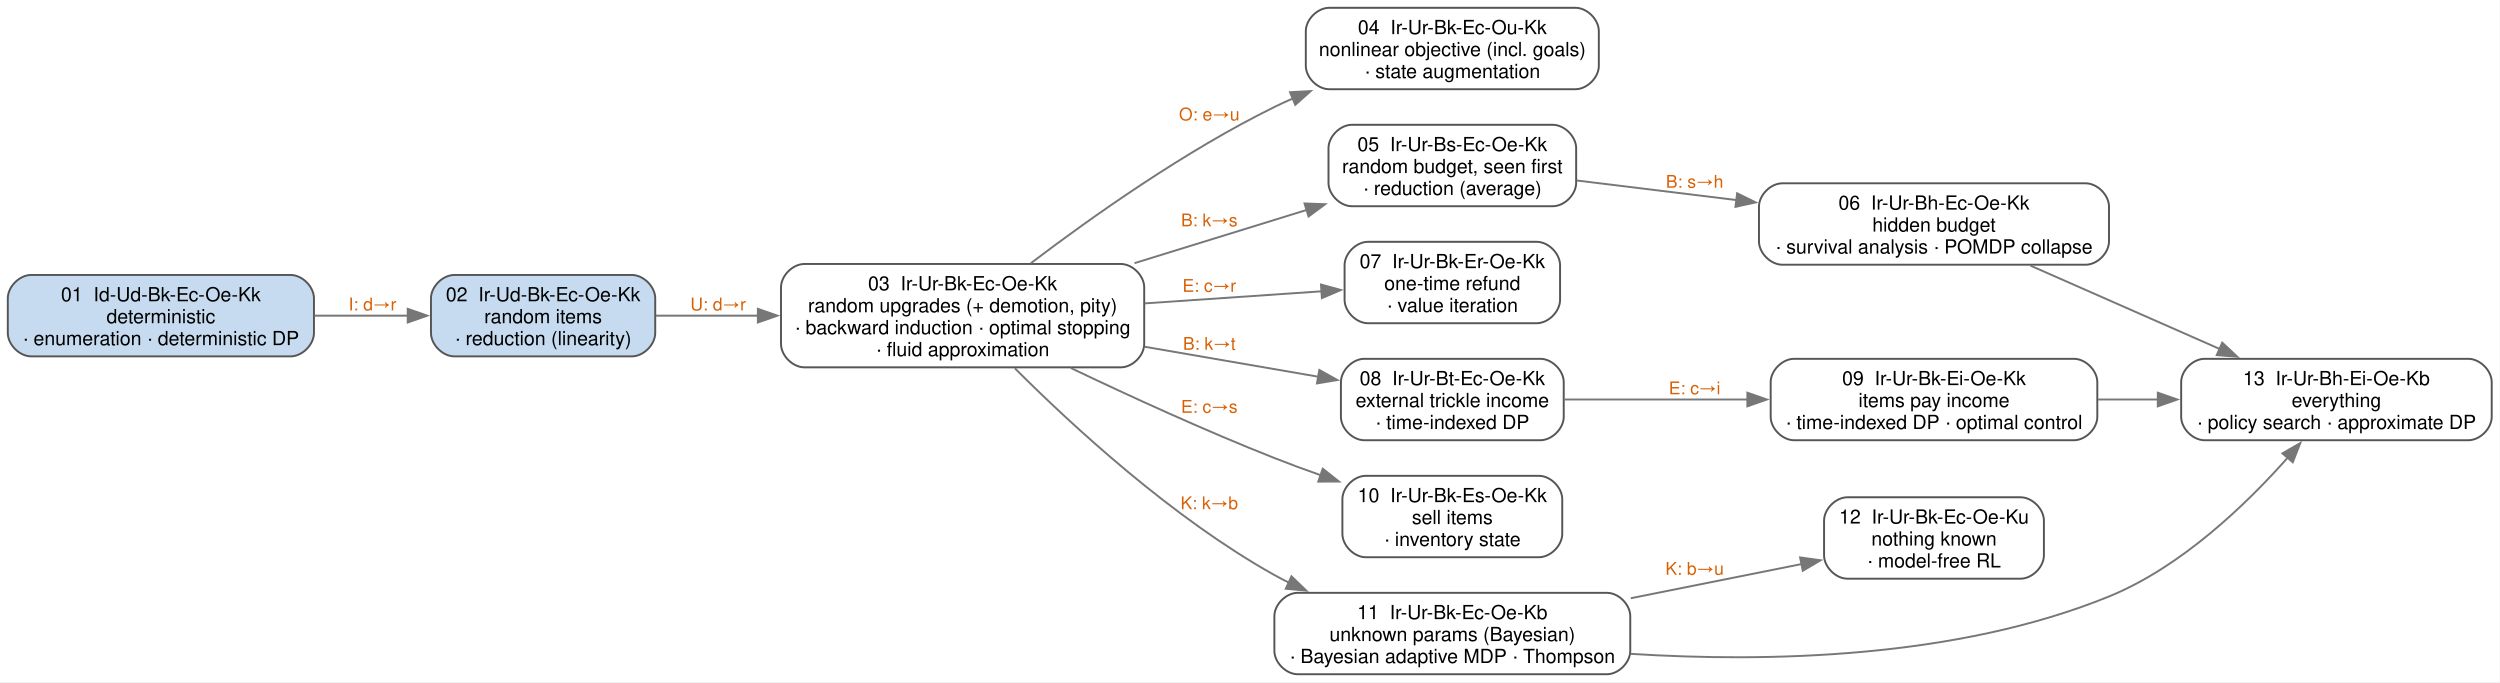
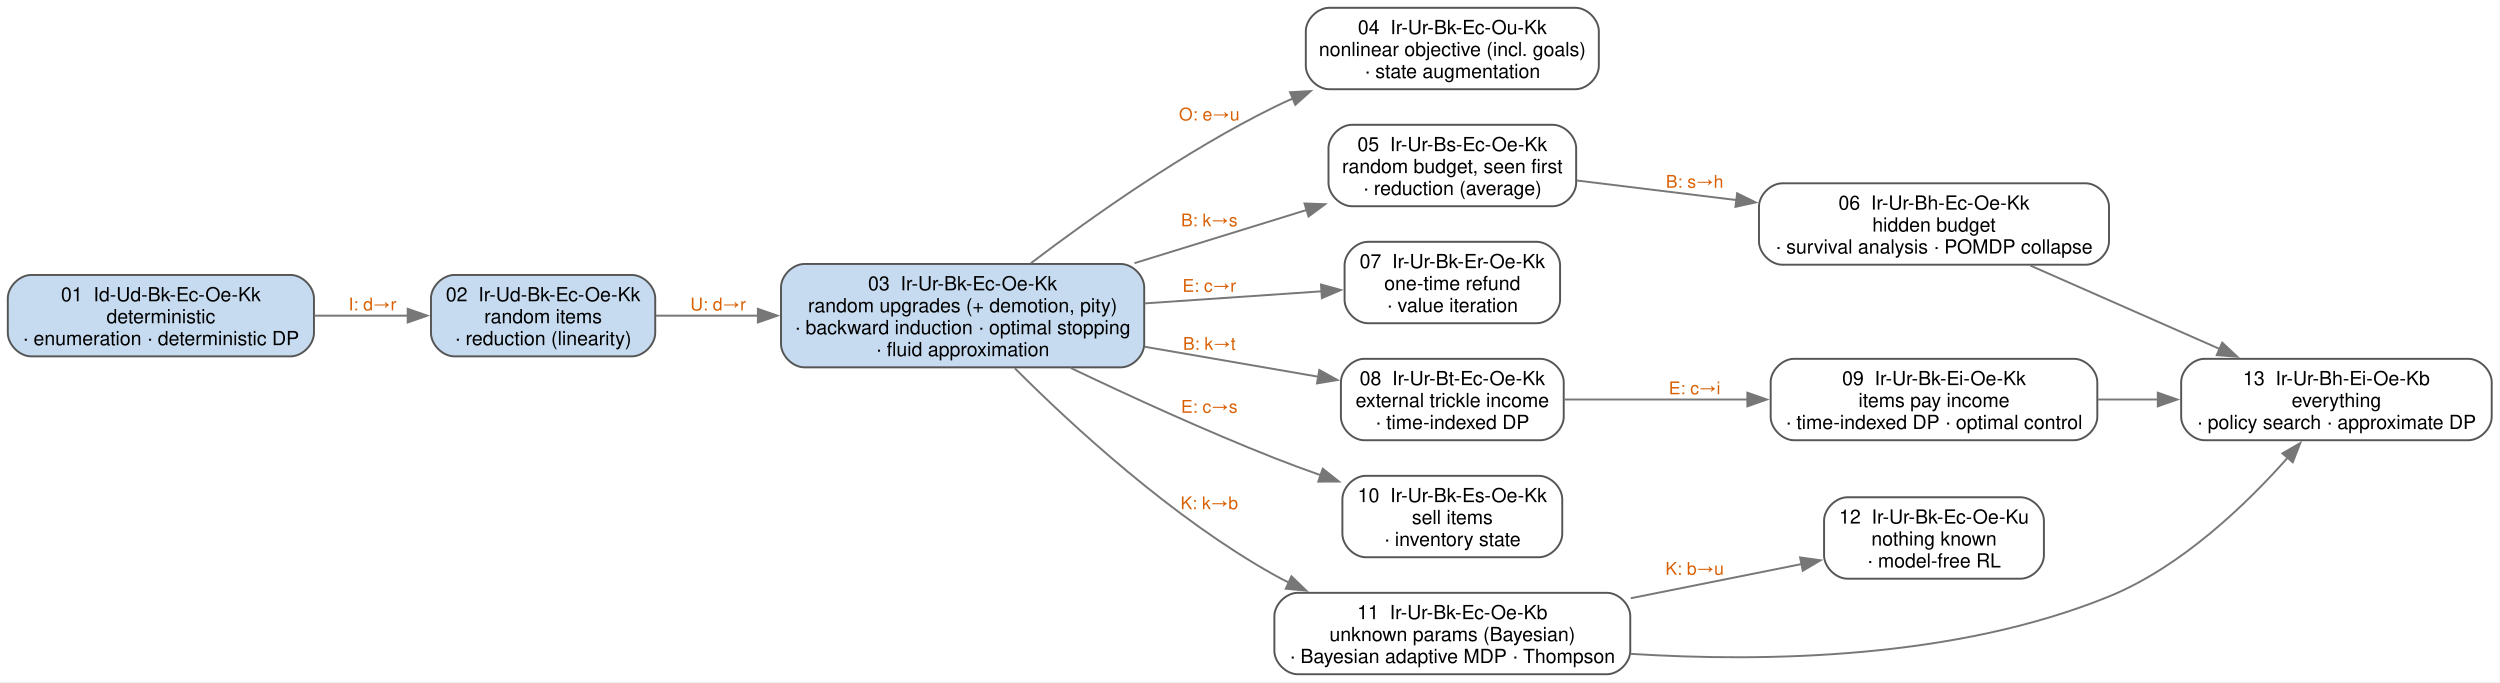
<svg xmlns="http://www.w3.org/2000/svg" width="1282pt" height="350pt" viewBox="0.00 0.00 1282.00 350.00">
  <g id="graph0" class="graph" transform="scale(1 1) rotate(0) translate(4 345.75)">
    <polygon fill="white" stroke="none" points="-4,4 -4,-345.75 1277.75,-345.75 1277.75,4 -4,4" />
    <g id="node1" class="node">
      <path fill="#c6dbef" stroke="#555555" d="M145,-204.75C145,-204.75 12,-204.75 12,-204.75 6,-204.75 0,-198.75 0,-192.75 0,-192.75 0,-175 0,-175 0,-169 6,-163 12,-163 12,-163 145,-163 145,-163 151,-163 157,-169 157,-175 157,-175 157,-192.75 157,-192.75 157,-198.75 151,-204.75 145,-204.75" />
      <text xml:space="preserve" text-anchor="middle" x="78.5" y="-191.25" font-family="Helvetica,sans-Serif" font-size="10.00">01  Id-Ud-Bk-Ec-Oe-Kk</text>
      <text xml:space="preserve" text-anchor="middle" x="78.5" y="-180" font-family="Helvetica,sans-Serif" font-size="10.00">deterministic</text>
      <text xml:space="preserve" text-anchor="middle" x="78.5" y="-168.75" font-family="Helvetica,sans-Serif" font-size="10.00">· enumeration · deterministic DP</text>
    </g>
    <g id="node2" class="node">
      <path fill="#c6dbef" stroke="#555555" d="M320,-204.75C320,-204.75 229,-204.75 229,-204.75 223,-204.75 217,-198.75 217,-192.75 217,-192.75 217,-175 217,-175 217,-169 223,-163 229,-163 229,-163 320,-163 320,-163 326,-163 332,-169 332,-175 332,-175 332,-192.75 332,-192.75 332,-198.75 326,-204.75 320,-204.75" />
      <text xml:space="preserve" text-anchor="middle" x="274.5" y="-191.25" font-family="Helvetica,sans-Serif" font-size="10.00">02  Ir-Ud-Bk-Ec-Oe-Kk</text>
      <text xml:space="preserve" text-anchor="middle" x="274.5" y="-180" font-family="Helvetica,sans-Serif" font-size="10.00">random items</text>
      <text xml:space="preserve" text-anchor="middle" x="274.5" y="-168.75" font-family="Helvetica,sans-Serif" font-size="10.00">· reduction (linearity)</text>
    </g>
    <g id="edge1" class="edge">
      <path fill="none" stroke="#777777" d="M157.29,-183.88C173.24,-183.88 189.91,-183.88 205.48,-183.88" />
      <polygon fill="#777777" stroke="#777777" points="205.08,-187.38 215.08,-183.88 205.08,-180.38 205.08,-187.38" />
      <text xml:space="preserve" text-anchor="middle" x="187" y="-186.57" font-family="Helvetica,sans-Serif" font-size="9.00" fill="#d95f02">I: d→r</text>
    </g>
    <g id="node3" class="node">
-       <path fill="white" stroke="#555555" d="M570.75,-210.38C570.75,-210.38 408.5,-210.38 408.5,-210.38 402.5,-210.38 396.5,-204.38 396.5,-198.38 396.5,-198.38 396.5,-169.38 396.5,-169.38 396.5,-163.38 402.5,-157.38 408.5,-157.38 408.5,-157.38 570.75,-157.38 570.75,-157.38 576.75,-157.38 582.75,-163.38 582.75,-169.38 582.75,-169.38 582.75,-198.38 582.75,-198.38 582.75,-204.38 576.75,-210.38 570.75,-210.38" />
+       <path fill="#c6dbef" stroke="#555555" d="M570.75,-210.38C570.75,-210.38 408.5,-210.38 408.5,-210.38 402.5,-210.38 396.5,-204.38 396.5,-198.38 396.5,-198.38 396.5,-169.38 396.5,-169.38 396.5,-163.38 402.5,-157.38 408.5,-157.38 408.5,-157.38 570.75,-157.38 570.75,-157.38 576.75,-157.38 582.75,-163.38 582.75,-169.38 582.75,-169.38 582.75,-198.38 582.75,-198.38 582.75,-204.38 576.75,-210.38 570.75,-210.38" />
      <text xml:space="preserve" text-anchor="middle" x="489.62" y="-196.88" font-family="Helvetica,sans-Serif" font-size="10.00">03  Ir-Ur-Bk-Ec-Oe-Kk</text>
      <text xml:space="preserve" text-anchor="middle" x="489.62" y="-185.62" font-family="Helvetica,sans-Serif" font-size="10.00">random upgrades (+ demotion, pity)</text>
      <text xml:space="preserve" text-anchor="middle" x="489.62" y="-174.38" font-family="Helvetica,sans-Serif" font-size="10.00">· backward induction · optimal stopping</text>
      <text xml:space="preserve" text-anchor="middle" x="489.62" y="-163.12" font-family="Helvetica,sans-Serif" font-size="10.00">· fluid approximation</text>
    </g>
    <g id="edge2" class="edge">
      <path fill="none" stroke="#777777" d="M332.33,-183.88C348.49,-183.88 366.62,-183.88 384.65,-183.88" />
      <polygon fill="#777777" stroke="#777777" points="384.64,-187.38 394.64,-183.88 384.64,-180.38 384.64,-187.38" />
      <text xml:space="preserve" text-anchor="middle" x="364.25" y="-186.57" font-family="Helvetica,sans-Serif" font-size="9.00" fill="#d95f02">U: d→r</text>
    </g>
    <g id="node4" class="node">
      <path fill="white" stroke="#555555" d="M803.88,-341.75C803.88,-341.75 677.62,-341.75 677.62,-341.75 671.62,-341.75 665.62,-335.75 665.62,-329.75 665.62,-329.75 665.62,-312 665.62,-312 665.62,-306 671.62,-300 677.62,-300 677.62,-300 803.88,-300 803.88,-300 809.88,-300 815.88,-306 815.88,-312 815.88,-312 815.88,-329.75 815.88,-329.75 815.88,-335.75 809.88,-341.75 803.88,-341.75" />
      <text xml:space="preserve" text-anchor="middle" x="740.75" y="-328.25" font-family="Helvetica,sans-Serif" font-size="10.00">04  Ir-Ur-Bk-Ec-Ou-Kk</text>
      <text xml:space="preserve" text-anchor="middle" x="740.75" y="-317" font-family="Helvetica,sans-Serif" font-size="10.00">nonlinear objective (incl. goals)</text>
      <text xml:space="preserve" text-anchor="middle" x="740.75" y="-305.75" font-family="Helvetica,sans-Serif" font-size="10.00">· state augmentation</text>
    </g>
    <g id="edge3" class="edge">
      <path fill="none" stroke="#777777" d="M524.61,-210.77C555.69,-234.37 603.69,-268.36 649.5,-290.88 652.59,-292.39 655.77,-293.86 659.01,-295.28" />
      <polygon fill="#777777" stroke="#777777" points="657.54,-298.46 668.12,-299.05 660.22,-291.99 657.54,-298.46" />
      <text xml:space="preserve" text-anchor="middle" x="616.12" y="-284" font-family="Helvetica,sans-Serif" font-size="9.00" fill="#d95f02">O: e→u</text>
    </g>
    <g id="node5" class="node">
      <path fill="white" stroke="#555555" d="M792.25,-281.75C792.25,-281.75 689.25,-281.75 689.25,-281.75 683.25,-281.75 677.25,-275.75 677.25,-269.75 677.25,-269.75 677.25,-252 677.25,-252 677.25,-246 683.25,-240 689.25,-240 689.25,-240 792.25,-240 792.25,-240 798.25,-240 804.25,-246 804.25,-252 804.25,-252 804.25,-269.75 804.25,-269.75 804.25,-275.75 798.25,-281.75 792.25,-281.75" />
      <text xml:space="preserve" text-anchor="middle" x="740.75" y="-268.25" font-family="Helvetica,sans-Serif" font-size="10.00">05  Ir-Ur-Bs-Ec-Oe-Kk</text>
      <text xml:space="preserve" text-anchor="middle" x="740.75" y="-257" font-family="Helvetica,sans-Serif" font-size="10.00">random budget, seen first</text>
      <text xml:space="preserve" text-anchor="middle" x="740.75" y="-245.75" font-family="Helvetica,sans-Serif" font-size="10.00">· reduction (average)</text>
    </g>
    <g id="edge4" class="edge">
      <path fill="none" stroke="#777777" d="M577.76,-210.81C606.62,-219.73 638.44,-229.56 666.18,-238.13" />
      <polygon fill="#777777" stroke="#777777" points="664.96,-241.42 675.54,-241.03 667.02,-234.73 664.96,-241.42" />
      <text xml:space="preserve" text-anchor="middle" x="616.12" y="-229.69" font-family="Helvetica,sans-Serif" font-size="9.00" fill="#d95f02">B: k→s</text>
    </g>
    <g id="node7" class="node">
      <path fill="white" stroke="#555555" d="M784,-221.75C784,-221.75 697.5,-221.75 697.5,-221.75 691.5,-221.75 685.5,-215.75 685.5,-209.75 685.5,-209.75 685.5,-192 685.5,-192 685.5,-186 691.5,-180 697.5,-180 697.5,-180 784,-180 784,-180 790,-180 796,-186 796,-192 796,-192 796,-209.75 796,-209.75 796,-215.75 790,-221.75 784,-221.75" />
      <text xml:space="preserve" text-anchor="middle" x="740.75" y="-208.25" font-family="Helvetica,sans-Serif" font-size="10.00">07  Ir-Ur-Bk-Er-Oe-Kk</text>
      <text xml:space="preserve" text-anchor="middle" x="740.75" y="-197" font-family="Helvetica,sans-Serif" font-size="10.00">one-time refund</text>
      <text xml:space="preserve" text-anchor="middle" x="740.75" y="-185.75" font-family="Helvetica,sans-Serif" font-size="10.00">· value iteration</text>
    </g>
    <g id="edge6" class="edge">
      <path fill="none" stroke="#777777" d="M583.04,-190.18C613.22,-192.24 646.11,-194.48 673.92,-196.38" />
      <polygon fill="#777777" stroke="#777777" points="673.39,-199.85 683.6,-197.04 673.86,-192.87 673.39,-199.85" />
      <text xml:space="preserve" text-anchor="middle" x="616.12" y="-196.09" font-family="Helvetica,sans-Serif" font-size="9.00" fill="#d95f02">E: c→r</text>
    </g>
    <g id="node8" class="node">
      <path fill="white" stroke="#555555" d="M785.88,-161.75C785.88,-161.75 695.62,-161.75 695.62,-161.75 689.62,-161.75 683.62,-155.75 683.62,-149.75 683.62,-149.75 683.62,-132 683.62,-132 683.62,-126 689.62,-120 695.62,-120 695.62,-120 785.88,-120 785.88,-120 791.88,-120 797.88,-126 797.88,-132 797.88,-132 797.88,-149.75 797.88,-149.75 797.88,-155.75 791.88,-161.75 785.88,-161.75" />
      <text xml:space="preserve" text-anchor="middle" x="740.75" y="-148.25" font-family="Helvetica,sans-Serif" font-size="10.00">08  Ir-Ur-Bt-Ec-Oe-Kk</text>
      <text xml:space="preserve" text-anchor="middle" x="740.75" y="-137" font-family="Helvetica,sans-Serif" font-size="10.00">external trickle income</text>
      <text xml:space="preserve" text-anchor="middle" x="740.75" y="-125.75" font-family="Helvetica,sans-Serif" font-size="10.00">· time-indexed DP</text>
    </g>
    <g id="edge7" class="edge">
      <path fill="none" stroke="#777777" d="M583.04,-167.92C612.61,-162.82 644.78,-157.27 672.23,-152.53" />
      <polygon fill="#777777" stroke="#777777" points="672.54,-156.03 681.8,-150.88 671.35,-149.13 672.54,-156.03" />
      <text xml:space="preserve" text-anchor="middle" x="616.12" y="-166.36" font-family="Helvetica,sans-Serif" font-size="9.00" fill="#d95f02">B: k→t</text>
    </g>
    <g id="node10" class="node">
      <path fill="white" stroke="#555555" d="M785.12,-101.75C785.12,-101.75 696.38,-101.75 696.38,-101.75 690.38,-101.75 684.38,-95.75 684.38,-89.75 684.38,-89.75 684.38,-72 684.38,-72 684.38,-66 690.38,-60 696.38,-60 696.38,-60 785.12,-60 785.12,-60 791.12,-60 797.12,-66 797.12,-72 797.12,-72 797.12,-89.75 797.12,-89.75 797.12,-95.75 791.12,-101.75 785.12,-101.75" />
      <text xml:space="preserve" text-anchor="middle" x="740.75" y="-88.25" font-family="Helvetica,sans-Serif" font-size="10.00">10  Ir-Ur-Bk-Es-Oe-Kk</text>
      <text xml:space="preserve" text-anchor="middle" x="740.75" y="-77" font-family="Helvetica,sans-Serif" font-size="10.00">sell items</text>
      <text xml:space="preserve" text-anchor="middle" x="740.75" y="-65.75" font-family="Helvetica,sans-Serif" font-size="10.00">· inventory state</text>
    </g>
    <g id="edge9" class="edge">
      <path fill="none" stroke="#777777" d="M545.13,-157.03C575.5,-142.53 614.2,-124.8 649.5,-110.88 657.1,-107.88 665.14,-104.91 673.16,-102.09" />
      <polygon fill="#777777" stroke="#777777" points="674.3,-105.4 682.61,-98.82 672.01,-98.78 674.3,-105.4" />
      <text xml:space="preserve" text-anchor="middle" x="616.12" y="-134.07" font-family="Helvetica,sans-Serif" font-size="9.00" fill="#d95f02">E: c→s</text>
    </g>
    <g id="node11" class="node">
      <path fill="white" stroke="#555555" d="M820,-41.75C820,-41.75 661.5,-41.75 661.5,-41.75 655.5,-41.75 649.5,-35.75 649.5,-29.75 649.5,-29.75 649.5,-12 649.5,-12 649.5,-6 655.5,0 661.5,0 661.5,0 820,0 820,0 826,0 832,-6 832,-12 832,-12 832,-29.75 832,-29.75 832,-35.75 826,-41.75 820,-41.75" />
      <text xml:space="preserve" text-anchor="middle" x="740.75" y="-28.25" font-family="Helvetica,sans-Serif" font-size="10.00">11  Ir-Ur-Bk-Ec-Oe-Kb</text>
      <text xml:space="preserve" text-anchor="middle" x="740.75" y="-17" font-family="Helvetica,sans-Serif" font-size="10.00">unknown params (Bayesian)</text>
      <text xml:space="preserve" text-anchor="middle" x="740.75" y="-5.75" font-family="Helvetica,sans-Serif" font-size="10.00">· Bayesian adaptive MDP · Thompson</text>
    </g>
    <g id="edge10" class="edge">
      <path fill="none" stroke="#777777" d="M516.39,-156.91C546.03,-127.26 597.36,-79.97 649.5,-50.88 651.96,-49.5 654.49,-48.18 657.08,-46.91" />
      <polygon fill="#777777" stroke="#777777" points="658.26,-50.21 665.89,-42.87 655.34,-43.85 658.26,-50.21" />
      <text xml:space="preserve" text-anchor="middle" x="616.12" y="-84.64" font-family="Helvetica,sans-Serif" font-size="9.00" fill="#d95f02">K: k→b</text>
    </g>
    <g id="node6" class="node">
      <path fill="white" stroke="#555555" d="M1065.5,-251.75C1065.5,-251.75 910,-251.75 910,-251.75 904,-251.75 898,-245.75 898,-239.75 898,-239.75 898,-222 898,-222 898,-216 904,-210 910,-210 910,-210 1065.5,-210 1065.5,-210 1071.5,-210 1077.5,-216 1077.5,-222 1077.5,-222 1077.5,-239.75 1077.5,-239.75 1077.5,-245.75 1071.5,-251.75 1065.5,-251.75" />
      <text xml:space="preserve" text-anchor="middle" x="987.75" y="-238.25" font-family="Helvetica,sans-Serif" font-size="10.00">06  Ir-Ur-Bh-Ec-Oe-Kk</text>
      <text xml:space="preserve" text-anchor="middle" x="987.75" y="-227" font-family="Helvetica,sans-Serif" font-size="10.00">hidden budget</text>
      <text xml:space="preserve" text-anchor="middle" x="987.75" y="-215.75" font-family="Helvetica,sans-Serif" font-size="10.00">· survival analysis · POMDP collapse</text>
    </g>
    <g id="edge5" class="edge">
      <path fill="none" stroke="#777777" d="M804.53,-253.19C829.45,-250.14 858.74,-246.55 886.45,-243.16" />
      <polygon fill="#777777" stroke="#777777" points="886.8,-246.64 896.3,-241.95 885.95,-239.69 886.8,-246.64" />
      <text xml:space="preserve" text-anchor="middle" x="865" y="-249.47" font-family="Helvetica,sans-Serif" font-size="9.00" fill="#d95f02">B: s→h</text>
    </g>
    <g id="node13" class="node">
      <path fill="white" stroke="#555555" d="M1261.75,-161.75C1261.75,-161.75 1126.5,-161.75 1126.5,-161.75 1120.5,-161.75 1114.5,-155.75 1114.5,-149.75 1114.5,-149.75 1114.5,-132 1114.5,-132 1114.5,-126 1120.5,-120 1126.5,-120 1126.5,-120 1261.75,-120 1261.75,-120 1267.75,-120 1273.75,-126 1273.75,-132 1273.75,-132 1273.75,-149.75 1273.75,-149.75 1273.75,-155.75 1267.75,-161.75 1261.75,-161.75" />
      <text xml:space="preserve" text-anchor="middle" x="1194.12" y="-148.25" font-family="Helvetica,sans-Serif" font-size="10.00">13  Ir-Ur-Bh-Ei-Oe-Kb</text>
      <text xml:space="preserve" text-anchor="middle" x="1194.12" y="-137" font-family="Helvetica,sans-Serif" font-size="10.00">everything</text>
      <text xml:space="preserve" text-anchor="middle" x="1194.12" y="-125.75" font-family="Helvetica,sans-Serif" font-size="10.00">· policy search · approximate DP</text>
    </g>
    <g id="edge12" class="edge">
      <path fill="none" stroke="#777777" d="M1037.18,-209.55C1066.35,-196.7 1103.68,-180.26 1134.5,-166.69" />
      <polygon fill="#777777" stroke="#777777" points="1135.56,-170.05 1143.3,-162.82 1132.74,-163.64 1135.56,-170.05" />
    </g>
    <g id="node9" class="node">
      <path fill="white" stroke="#555555" d="M1059.5,-161.75C1059.5,-161.75 916,-161.75 916,-161.75 910,-161.75 904,-155.75 904,-149.75 904,-149.75 904,-132 904,-132 904,-126 910,-120 916,-120 916,-120 1059.5,-120 1059.5,-120 1065.5,-120 1071.5,-126 1071.5,-132 1071.5,-132 1071.5,-149.75 1071.5,-149.75 1071.5,-155.75 1065.5,-161.75 1059.5,-161.75" />
      <text xml:space="preserve" text-anchor="middle" x="987.75" y="-148.25" font-family="Helvetica,sans-Serif" font-size="10.00">09  Ir-Ur-Bk-Ei-Oe-Kk</text>
      <text xml:space="preserve" text-anchor="middle" x="987.75" y="-137" font-family="Helvetica,sans-Serif" font-size="10.00">items pay income</text>
      <text xml:space="preserve" text-anchor="middle" x="987.75" y="-125.75" font-family="Helvetica,sans-Serif" font-size="10.00">· time-indexed DP · optimal control</text>
    </g>
    <g id="edge8" class="edge">
      <path fill="none" stroke="#777777" d="M798.27,-140.88C826.2,-140.88 860.67,-140.88 892.45,-140.88" />
      <polygon fill="#777777" stroke="#777777" points="892.05,-144.38 902.05,-140.88 892.05,-137.38 892.05,-144.38" />
      <text xml:space="preserve" text-anchor="middle" x="865" y="-143.57" font-family="Helvetica,sans-Serif" font-size="9.00" fill="#d95f02">E: c→i</text>
    </g>
    <g id="edge13" class="edge">
      <path fill="none" stroke="#777777" d="M1071.88,-140.88C1081.99,-140.88 1092.37,-140.88 1102.59,-140.88" />
      <polygon fill="#777777" stroke="#777777" points="1102.52,-144.38 1112.52,-140.88 1102.52,-137.38 1102.52,-144.38" />
    </g>
    <g id="node12" class="node">
      <path fill="white" stroke="#555555" d="M1032.12,-90.75C1032.12,-90.75 943.38,-90.75 943.38,-90.75 937.38,-90.75 931.38,-84.75 931.38,-78.75 931.38,-78.75 931.38,-61 931.38,-61 931.38,-55 937.38,-49 943.38,-49 943.38,-49 1032.12,-49 1032.12,-49 1038.12,-49 1044.12,-55 1044.12,-61 1044.12,-61 1044.12,-78.75 1044.12,-78.75 1044.12,-84.75 1038.12,-90.75 1032.12,-90.75" />
      <text xml:space="preserve" text-anchor="middle" x="987.75" y="-77.25" font-family="Helvetica,sans-Serif" font-size="10.00">12  Ir-Ur-Bk-Ec-Oe-Ku</text>
      <text xml:space="preserve" text-anchor="middle" x="987.75" y="-66" font-family="Helvetica,sans-Serif" font-size="10.00">nothing known</text>
      <text xml:space="preserve" text-anchor="middle" x="987.75" y="-54.75" font-family="Helvetica,sans-Serif" font-size="10.00">· model-free RL</text>
    </g>
    <g id="edge11" class="edge">
      <path fill="none" stroke="#777777" d="M832.28,-38.98C861.27,-44.78 892.82,-51.09 919.8,-56.49" />
      <polygon fill="#777777" stroke="#777777" points="919.09,-59.91 929.58,-58.44 920.46,-53.05 919.09,-59.91" />
      <text xml:space="preserve" text-anchor="middle" x="865" y="-51.01" font-family="Helvetica,sans-Serif" font-size="9.00" fill="#d95f02">K: b→u</text>
    </g>
    <g id="edge14" class="edge">
      <path fill="none" stroke="#777777" d="M832.17,-10.46C901.81,-6.06 999.11,-7.9 1077.5,-39.88 1114.65,-55.03 1148.08,-87.28 1169.33,-111.28" />
      <polygon fill="#777777" stroke="#777777" points="1166.42,-113.27 1175.6,-118.56 1171.73,-108.7 1166.42,-113.27" />
    </g>
  </g>
</svg>
